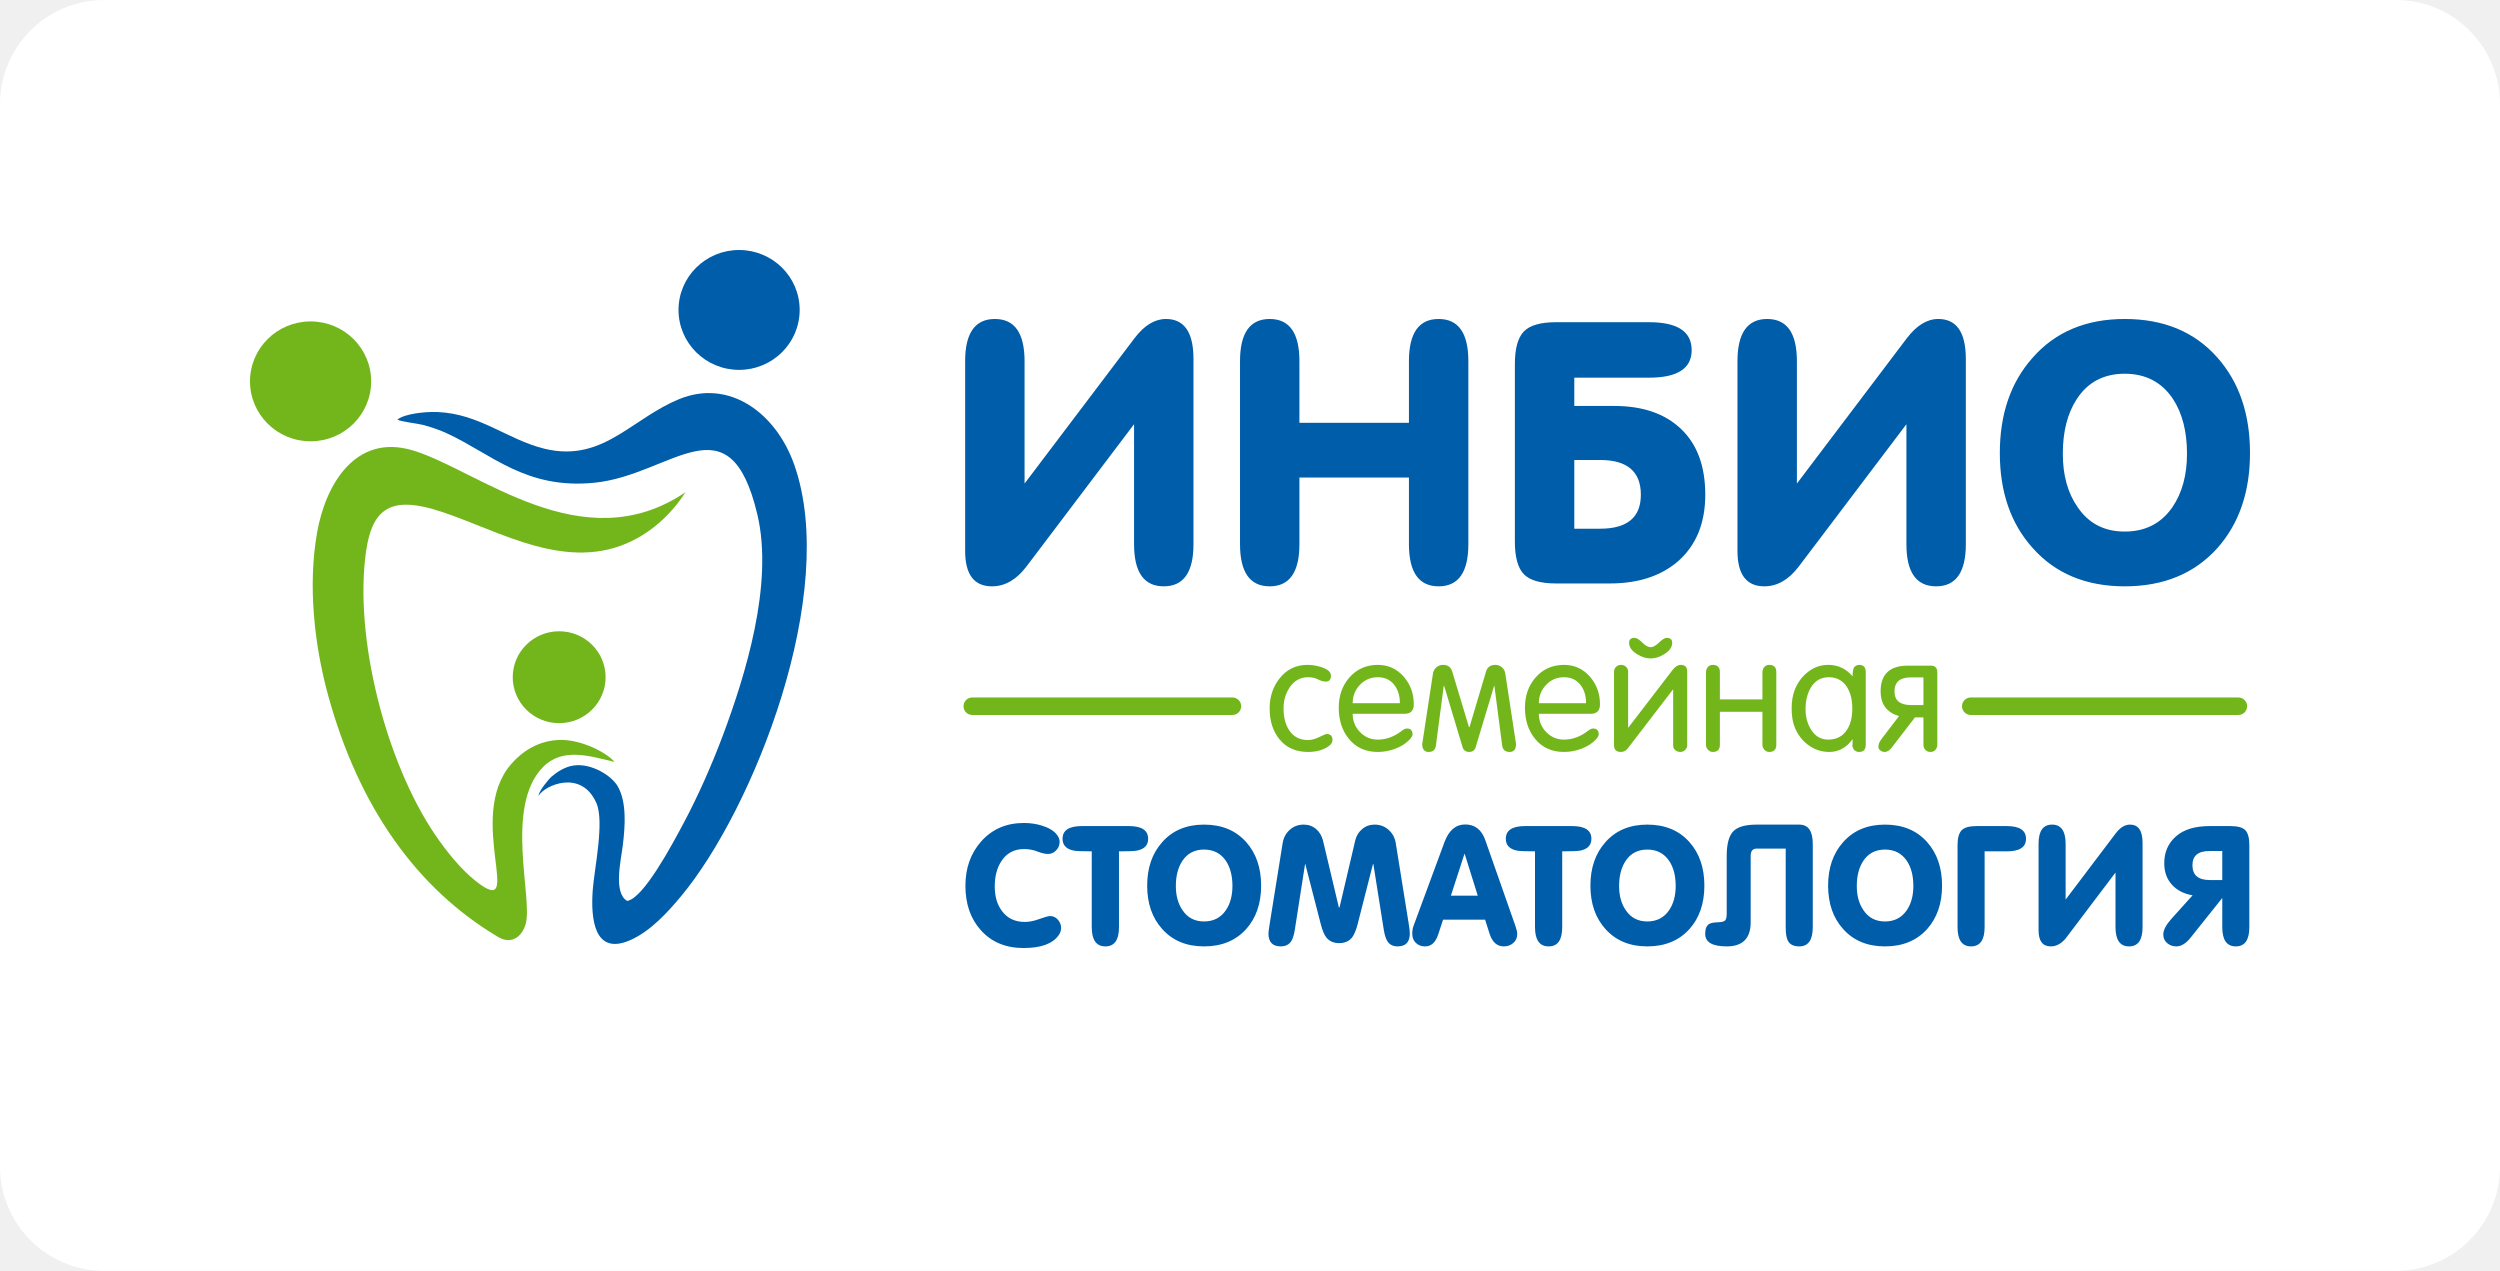
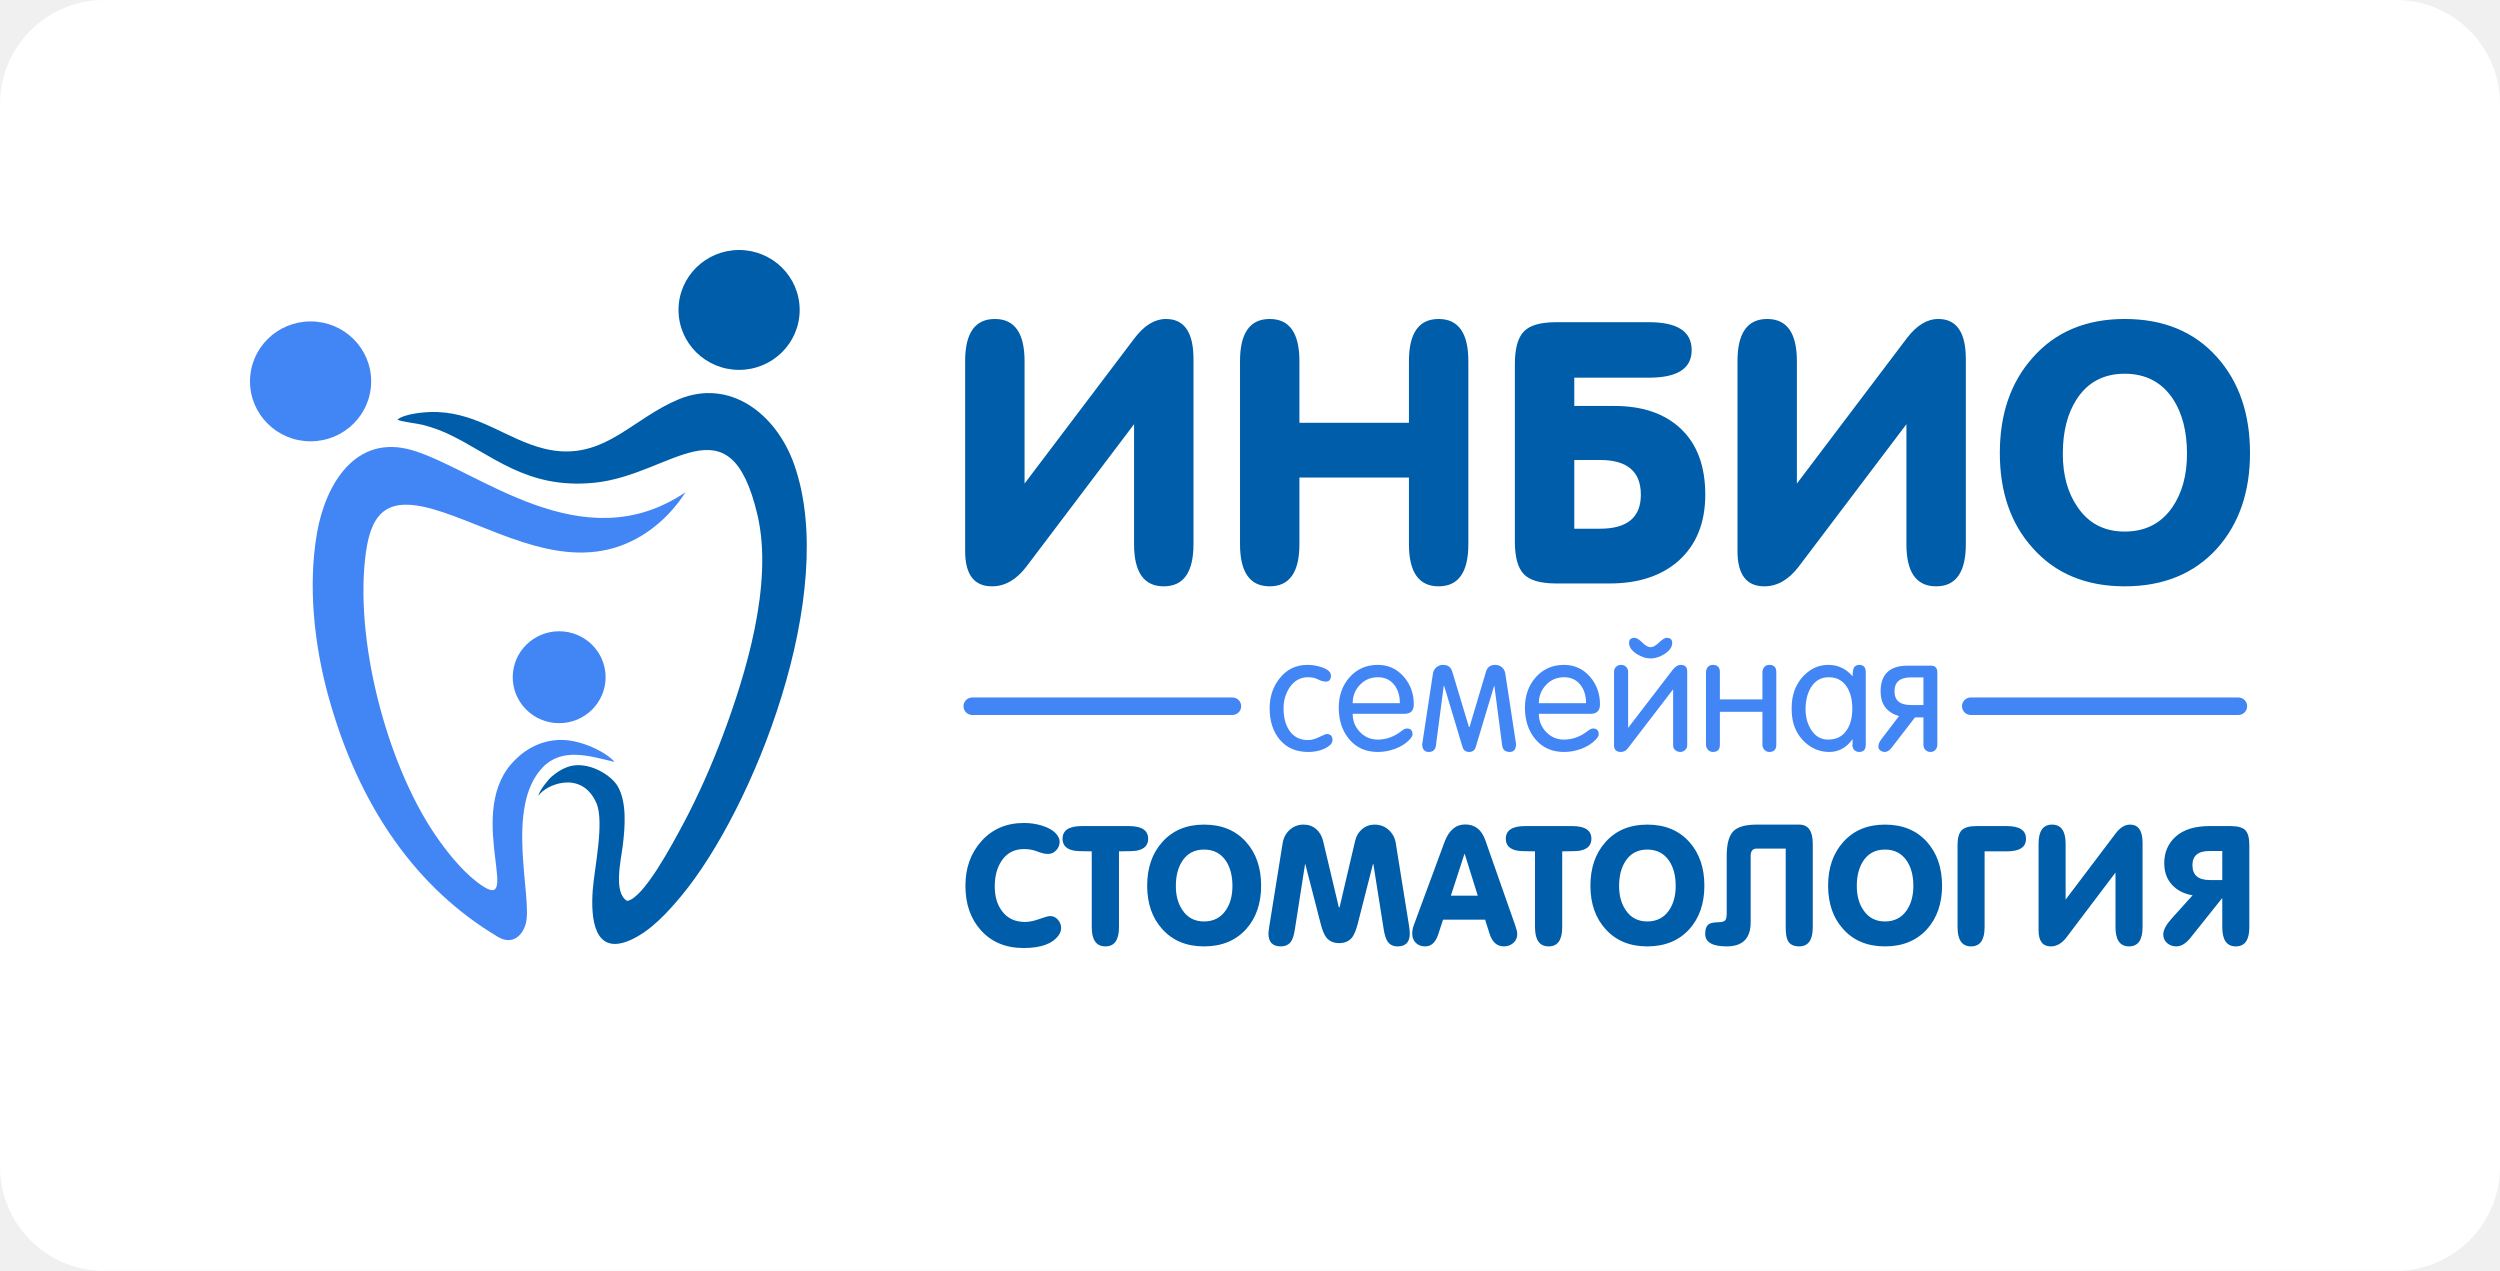
<svg xmlns="http://www.w3.org/2000/svg" width="120" height="61" viewBox="0 0 120 61" fill="none">
  <rect width="120" height="61" rx="5" fill="white" />
-   <path fill-rule="evenodd" clip-rule="evenodd" d="M14.908 15.428C16.514 15.428 17.816 16.716 17.816 18.305C17.816 19.895 16.514 21.183 14.908 21.183C13.302 21.183 12 19.895 12 18.305C12 16.716 13.302 15.428 14.908 15.428ZM26.84 30.301C28.071 30.301 29.069 31.288 29.069 32.506C29.069 33.724 28.071 34.712 26.84 34.712C25.609 34.712 24.611 33.724 24.611 32.506C24.611 31.288 25.609 30.301 26.84 30.301ZM29.502 36.574C29.086 36.095 27.93 35.533 26.988 35.517C25.842 35.498 25.022 36.115 24.537 36.674C22.31 39.245 25.268 44.191 22.86 42.31C22.118 41.73 21.409 40.838 20.881 40.059C18.539 36.609 16.981 30.617 17.57 26.471C17.851 24.493 18.697 23.848 20.758 24.431C23.413 25.182 26.66 27.341 29.803 26.192C31.213 25.677 32.262 24.636 32.902 23.628C27.952 26.979 22.942 22.55 19.806 21.616C17.054 20.796 15.63 23.268 15.224 25.539C14.764 28.116 15.095 30.986 15.75 33.375C17.23 38.776 20.036 42.673 23.904 44.972C24.558 45.361 25.057 44.956 25.232 44.355C25.588 43.13 24.206 38.751 26.05 36.834C26.98 35.867 28.283 36.281 29.502 36.574Z" fill="#73B61C" />
+   <path fill-rule="evenodd" clip-rule="evenodd" d="M14.908 15.428C16.514 15.428 17.816 16.716 17.816 18.305C17.816 19.895 16.514 21.183 14.908 21.183C13.302 21.183 12 19.895 12 18.305C12 16.716 13.302 15.428 14.908 15.428ZM26.84 30.301C28.071 30.301 29.069 31.288 29.069 32.506C29.069 33.724 28.071 34.712 26.84 34.712C25.609 34.712 24.611 33.724 24.611 32.506C24.611 31.288 25.609 30.301 26.84 30.301ZM29.502 36.574C29.086 36.095 27.93 35.533 26.988 35.517C25.842 35.498 25.022 36.115 24.537 36.674C22.31 39.245 25.268 44.191 22.86 42.31C22.118 41.73 21.409 40.838 20.881 40.059C18.539 36.609 16.981 30.617 17.57 26.471C17.851 24.493 18.697 23.848 20.758 24.431C23.413 25.182 26.66 27.341 29.803 26.192C31.213 25.677 32.262 24.636 32.902 23.628C27.952 26.979 22.942 22.55 19.806 21.616C17.054 20.796 15.63 23.268 15.224 25.539C14.764 28.116 15.095 30.986 15.75 33.375C17.23 38.776 20.036 42.673 23.904 44.972C24.558 45.361 25.057 44.956 25.232 44.355C25.588 43.13 24.206 38.751 26.05 36.834C26.98 35.867 28.283 36.281 29.502 36.574Z" fill="#4285F4" />
  <path fill-rule="evenodd" clip-rule="evenodd" d="M35.476 12C37.082 12 38.384 13.288 38.384 14.877C38.384 16.466 37.082 17.754 35.476 17.754C33.87 17.754 32.569 16.466 32.569 14.877C32.569 13.288 33.87 12 35.476 12ZM19.074 20.141C19.26 20.247 20.043 20.325 20.321 20.399C20.744 20.513 21.124 20.648 21.492 20.819C23.607 21.802 25.253 23.506 28.544 23.17C32.252 22.791 35.015 19.038 36.354 24.698C37.148 28.049 35.756 32.459 34.725 35.228C34.176 36.702 33.49 38.25 32.782 39.569C32.291 40.483 30.892 43.132 30.102 43.244C29.431 42.85 29.806 41.302 29.895 40.574C30.009 39.636 30.085 38.505 29.655 37.75C29.363 37.236 28.393 36.62 27.53 36.744C27.115 36.803 26.73 37.061 26.486 37.27C26.332 37.401 25.876 37.95 25.842 38.208C26.157 37.675 27.909 36.917 28.625 38.543C29.021 39.442 28.533 41.662 28.453 42.706C28.345 44.13 28.534 45.869 30.233 45.135C31.228 44.705 32.071 43.762 32.697 43.011C36.149 38.865 40.304 28.452 38.118 22.29C37.247 19.834 35.018 18.165 32.593 19.16C31.545 19.591 30.643 20.295 29.745 20.841C28.714 21.467 27.612 21.904 26.12 21.535C24.346 21.096 23.023 19.859 20.993 19.777C20.429 19.754 19.422 19.855 19.074 20.141Z" fill="#005DA9" />
-   <path fill-rule="evenodd" clip-rule="evenodd" d="M94.596 33.478H107.443C107.674 33.478 107.863 33.667 107.863 33.898C107.863 34.13 107.674 34.319 107.443 34.319H94.596C94.365 34.319 94.176 34.13 94.176 33.898C94.176 33.667 94.365 33.478 94.596 33.478ZM46.669 33.478H59.157C59.388 33.478 59.577 33.667 59.577 33.898C59.577 34.13 59.388 34.319 59.157 34.319H46.669C46.437 34.319 46.248 34.13 46.248 33.898C46.248 33.667 46.437 33.478 46.669 33.478ZM60.943 34.004C60.943 33.44 61.104 32.957 61.424 32.558C61.764 32.129 62.209 31.914 62.759 31.914C62.984 31.914 63.21 31.951 63.435 32.025C63.735 32.124 63.885 32.26 63.885 32.434C63.885 32.623 63.802 32.717 63.636 32.717C63.526 32.717 63.403 32.682 63.267 32.612C63.132 32.542 62.972 32.507 62.786 32.507C62.419 32.507 62.125 32.669 61.905 32.994C61.709 33.285 61.611 33.62 61.611 34C61.611 34.425 61.699 34.773 61.875 35.043C62.08 35.363 62.384 35.523 62.786 35.523C62.946 35.523 63.127 35.475 63.327 35.377C63.529 35.279 63.644 35.231 63.674 35.231C63.865 35.231 63.96 35.328 63.96 35.523C63.96 35.643 63.885 35.751 63.735 35.846C63.48 36.011 63.165 36.094 62.789 36.094C62.199 36.094 61.739 35.889 61.409 35.48C61.098 35.094 60.943 34.603 60.943 34.004ZM66.132 35.501C66.538 35.501 66.919 35.363 67.275 35.087C67.376 35.008 67.46 34.968 67.531 34.968C67.712 34.968 67.802 35.063 67.802 35.253C67.802 35.313 67.757 35.393 67.667 35.493C67.492 35.683 67.257 35.833 66.962 35.944C66.691 36.044 66.416 36.094 66.136 36.094C65.546 36.094 65.081 35.881 64.74 35.457C64.42 35.062 64.26 34.565 64.26 33.966C64.26 33.397 64.428 32.918 64.763 32.528C65.118 32.119 65.576 31.914 66.136 31.914C66.636 31.914 67.054 32.105 67.389 32.489C67.704 32.859 67.862 33.297 67.862 33.806C67.862 34.11 67.714 34.263 67.418 34.263H64.928C64.928 34.6 65.044 34.892 65.278 35.136C65.511 35.379 65.796 35.501 66.132 35.501ZM64.928 33.752H67.194C67.194 33.406 67.109 33.12 66.938 32.892C66.746 32.636 66.479 32.507 66.136 32.507C65.795 32.507 65.507 32.629 65.276 32.873C65.044 33.118 64.928 33.411 64.928 33.752ZM70.518 36.094C70.353 36.094 70.248 36.016 70.203 35.861L69.318 32.919H69.3L68.924 35.786C68.899 35.991 68.782 36.094 68.576 36.094C68.411 36.094 68.31 36.007 68.275 35.836C68.265 35.778 68.262 35.737 68.267 35.711L68.785 32.312C68.805 32.199 68.86 32.104 68.95 32.028C69.04 31.951 69.145 31.914 69.265 31.914C69.495 31.914 69.643 32.021 69.708 32.237L70.51 34.9L70.535 34.903L71.331 32.23C71.396 32.019 71.543 31.914 71.773 31.914C71.893 31.914 71.997 31.951 72.087 32.026C72.177 32.101 72.232 32.199 72.252 32.318L72.77 35.711C72.775 35.731 72.772 35.766 72.762 35.816C72.737 36.001 72.637 36.094 72.464 36.094C72.25 36.094 72.132 35.991 72.105 35.787L71.73 32.921L71.719 32.919L70.834 35.861C70.788 36.016 70.683 36.094 70.518 36.094ZM75.069 35.501C75.475 35.501 75.856 35.363 76.213 35.087C76.312 35.008 76.398 34.968 76.468 34.968C76.649 34.968 76.739 35.063 76.739 35.253C76.739 35.313 76.694 35.393 76.604 35.493C76.429 35.683 76.194 35.833 75.899 35.944C75.628 36.044 75.353 36.094 75.073 36.094C74.483 36.094 74.018 35.881 73.677 35.457C73.357 35.062 73.197 34.565 73.197 33.966C73.197 33.397 73.365 32.918 73.7 32.528C74.055 32.119 74.513 31.914 75.073 31.914C75.573 31.914 75.991 32.105 76.326 32.489C76.641 32.859 76.799 33.297 76.799 33.806C76.799 34.11 76.651 34.263 76.355 34.263H73.865C73.865 34.6 73.981 34.892 74.215 35.136C74.448 35.379 74.733 35.501 75.069 35.501ZM73.865 33.752H76.131C76.131 33.406 76.046 33.12 75.875 32.892C75.683 32.636 75.416 32.507 75.073 32.507C74.732 32.507 74.444 32.629 74.213 32.873C73.981 33.118 73.865 33.411 73.865 33.752ZM78.15 34.939L80.291 32.149C80.416 31.993 80.542 31.914 80.672 31.914C80.881 31.914 80.986 32.017 80.986 32.222V35.778C80.986 35.863 80.953 35.937 80.885 36C80.817 36.062 80.741 36.094 80.656 36.094C80.566 36.094 80.486 36.065 80.416 36.007C80.346 35.95 80.311 35.879 80.311 35.794V33.085L78.135 35.921C78.045 36.036 77.934 36.094 77.805 36.094C77.585 36.094 77.474 35.989 77.474 35.778V32.244C77.474 32.149 77.507 32.07 77.572 32.008C77.637 31.945 77.717 31.914 77.812 31.914C77.907 31.914 77.987 31.945 78.052 32.008C78.117 32.07 78.15 32.149 78.15 32.244V34.939ZM78.195 30.856C78.195 30.696 78.285 30.616 78.465 30.616C78.555 30.616 78.676 30.691 78.829 30.841C78.981 30.991 79.115 31.066 79.23 31.066C79.345 31.066 79.48 30.991 79.635 30.841C79.791 30.691 79.911 30.616 79.996 30.616C80.176 30.616 80.266 30.696 80.266 30.856C80.266 31.056 80.141 31.236 79.891 31.396C79.665 31.536 79.445 31.606 79.23 31.606C79.015 31.606 78.795 31.536 78.57 31.396C78.32 31.236 78.195 31.056 78.195 30.856ZM84.596 34.165H82.554V35.75C82.554 35.978 82.441 36.094 82.213 36.094C82.124 36.094 82.048 36.059 81.983 35.989C81.919 35.919 81.887 35.838 81.887 35.748V32.273C81.887 32.174 81.917 32.089 81.975 32.019C82.035 31.949 82.114 31.914 82.213 31.914C82.441 31.914 82.554 32.029 82.554 32.258V33.572H84.596V32.273C84.596 32.173 84.626 32.088 84.684 32.019C84.744 31.949 84.823 31.914 84.922 31.914C85.15 31.914 85.263 32.029 85.263 32.259V35.748C85.263 35.978 85.15 36.094 84.922 36.094C84.833 36.094 84.757 36.059 84.692 35.989C84.628 35.92 84.596 35.84 84.596 35.75V34.165ZM86.667 34.041C86.667 34.409 86.752 34.732 86.923 35.009C87.123 35.337 87.4 35.501 87.751 35.501C88.152 35.501 88.454 35.344 88.654 35.032C88.825 34.773 88.91 34.433 88.91 34.011C88.91 33.599 88.828 33.258 88.662 32.991C88.461 32.668 88.167 32.507 87.781 32.507C87.404 32.507 87.116 32.676 86.915 33.013C86.749 33.296 86.667 33.639 86.667 34.041ZM88.925 32.462C88.925 32.215 88.958 32.062 89.023 32.003C89.088 31.944 89.16 31.914 89.24 31.914C89.451 31.914 89.556 32.029 89.556 32.259V35.748C89.556 35.978 89.449 36.094 89.237 36.094C89.15 36.094 89.078 36.066 89.016 36.011C88.955 35.956 88.92 35.873 88.91 35.763C88.92 35.809 88.925 35.713 88.925 35.478C88.629 35.889 88.256 36.094 87.808 36.094C87.407 36.094 87.048 35.966 86.734 35.712C86.42 35.457 86.205 35.132 86.089 34.738C86.029 34.528 85.999 34.281 85.999 33.996C85.999 33.661 86.049 33.365 86.15 33.105C86.295 32.751 86.504 32.468 86.775 32.259C87.062 32.029 87.392 31.914 87.763 31.914C88.221 31.914 88.609 32.096 88.925 32.462ZM92.685 31.951C92.89 31.951 92.992 32.062 92.992 32.282V35.733C92.992 35.833 92.962 35.919 92.904 35.989C92.844 36.059 92.765 36.094 92.666 36.094C92.567 36.094 92.486 36.061 92.421 35.996C92.357 35.931 92.325 35.848 92.325 35.748V34.435H91.919L90.809 35.876C90.699 36.021 90.586 36.094 90.471 36.094C90.391 36.094 90.32 36.07 90.257 36.022C90.195 35.975 90.163 35.913 90.163 35.84C90.163 35.725 90.212 35.605 90.308 35.48L91.151 34.374C90.562 34.194 90.269 33.799 90.269 33.188C90.269 32.364 90.704 31.951 91.574 31.951H92.685ZM92.325 33.842V32.514H91.725C91.199 32.514 90.936 32.738 90.936 33.186C90.936 33.624 91.199 33.842 91.725 33.842H92.325Z" fill="#73B61C" />
+   <path fill-rule="evenodd" clip-rule="evenodd" d="M94.596 33.478H107.443C107.674 33.478 107.863 33.667 107.863 33.898C107.863 34.13 107.674 34.319 107.443 34.319H94.596C94.365 34.319 94.176 34.13 94.176 33.898C94.176 33.667 94.365 33.478 94.596 33.478ZM46.669 33.478H59.157C59.388 33.478 59.577 33.667 59.577 33.898C59.577 34.13 59.388 34.319 59.157 34.319H46.669C46.437 34.319 46.248 34.13 46.248 33.898C46.248 33.667 46.437 33.478 46.669 33.478ZM60.943 34.004C60.943 33.44 61.104 32.957 61.424 32.558C61.764 32.129 62.209 31.914 62.759 31.914C62.984 31.914 63.21 31.951 63.435 32.025C63.735 32.124 63.885 32.26 63.885 32.434C63.885 32.623 63.802 32.717 63.636 32.717C63.526 32.717 63.403 32.682 63.267 32.612C63.132 32.542 62.972 32.507 62.786 32.507C62.419 32.507 62.125 32.669 61.905 32.994C61.709 33.285 61.611 33.62 61.611 34C61.611 34.425 61.699 34.773 61.875 35.043C62.08 35.363 62.384 35.523 62.786 35.523C62.946 35.523 63.127 35.475 63.327 35.377C63.529 35.279 63.644 35.231 63.674 35.231C63.865 35.231 63.96 35.328 63.96 35.523C63.96 35.643 63.885 35.751 63.735 35.846C63.48 36.011 63.165 36.094 62.789 36.094C62.199 36.094 61.739 35.889 61.409 35.48C61.098 35.094 60.943 34.603 60.943 34.004ZM66.132 35.501C66.538 35.501 66.919 35.363 67.275 35.087C67.376 35.008 67.46 34.968 67.531 34.968C67.712 34.968 67.802 35.063 67.802 35.253C67.802 35.313 67.757 35.393 67.667 35.493C67.492 35.683 67.257 35.833 66.962 35.944C66.691 36.044 66.416 36.094 66.136 36.094C65.546 36.094 65.081 35.881 64.74 35.457C64.42 35.062 64.26 34.565 64.26 33.966C64.26 33.397 64.428 32.918 64.763 32.528C65.118 32.119 65.576 31.914 66.136 31.914C66.636 31.914 67.054 32.105 67.389 32.489C67.704 32.859 67.862 33.297 67.862 33.806C67.862 34.11 67.714 34.263 67.418 34.263H64.928C64.928 34.6 65.044 34.892 65.278 35.136C65.511 35.379 65.796 35.501 66.132 35.501ZM64.928 33.752H67.194C67.194 33.406 67.109 33.12 66.938 32.892C66.746 32.636 66.479 32.507 66.136 32.507C65.795 32.507 65.507 32.629 65.276 32.873C65.044 33.118 64.928 33.411 64.928 33.752ZM70.518 36.094C70.353 36.094 70.248 36.016 70.203 35.861L69.318 32.919H69.3L68.924 35.786C68.899 35.991 68.782 36.094 68.576 36.094C68.411 36.094 68.31 36.007 68.275 35.836C68.265 35.778 68.262 35.737 68.267 35.711L68.785 32.312C68.805 32.199 68.86 32.104 68.95 32.028C69.04 31.951 69.145 31.914 69.265 31.914C69.495 31.914 69.643 32.021 69.708 32.237L70.51 34.9L70.535 34.903L71.331 32.23C71.396 32.019 71.543 31.914 71.773 31.914C71.893 31.914 71.997 31.951 72.087 32.026C72.177 32.101 72.232 32.199 72.252 32.318L72.77 35.711C72.775 35.731 72.772 35.766 72.762 35.816C72.737 36.001 72.637 36.094 72.464 36.094C72.25 36.094 72.132 35.991 72.105 35.787L71.73 32.921L71.719 32.919L70.834 35.861C70.788 36.016 70.683 36.094 70.518 36.094ZM75.069 35.501C75.475 35.501 75.856 35.363 76.213 35.087C76.312 35.008 76.398 34.968 76.468 34.968C76.649 34.968 76.739 35.063 76.739 35.253C76.739 35.313 76.694 35.393 76.604 35.493C76.429 35.683 76.194 35.833 75.899 35.944C75.628 36.044 75.353 36.094 75.073 36.094C74.483 36.094 74.018 35.881 73.677 35.457C73.357 35.062 73.197 34.565 73.197 33.966C73.197 33.397 73.365 32.918 73.7 32.528C74.055 32.119 74.513 31.914 75.073 31.914C75.573 31.914 75.991 32.105 76.326 32.489C76.641 32.859 76.799 33.297 76.799 33.806C76.799 34.11 76.651 34.263 76.355 34.263H73.865C73.865 34.6 73.981 34.892 74.215 35.136C74.448 35.379 74.733 35.501 75.069 35.501ZM73.865 33.752H76.131C76.131 33.406 76.046 33.12 75.875 32.892C75.683 32.636 75.416 32.507 75.073 32.507C74.732 32.507 74.444 32.629 74.213 32.873C73.981 33.118 73.865 33.411 73.865 33.752ZM78.15 34.939L80.291 32.149C80.416 31.993 80.542 31.914 80.672 31.914C80.881 31.914 80.986 32.017 80.986 32.222V35.778C80.986 35.863 80.953 35.937 80.885 36C80.817 36.062 80.741 36.094 80.656 36.094C80.566 36.094 80.486 36.065 80.416 36.007C80.346 35.95 80.311 35.879 80.311 35.794V33.085L78.135 35.921C78.045 36.036 77.934 36.094 77.805 36.094C77.585 36.094 77.474 35.989 77.474 35.778V32.244C77.474 32.149 77.507 32.07 77.572 32.008C77.637 31.945 77.717 31.914 77.812 31.914C77.907 31.914 77.987 31.945 78.052 32.008C78.117 32.07 78.15 32.149 78.15 32.244V34.939ZM78.195 30.856C78.195 30.696 78.285 30.616 78.465 30.616C78.555 30.616 78.676 30.691 78.829 30.841C78.981 30.991 79.115 31.066 79.23 31.066C79.345 31.066 79.48 30.991 79.635 30.841C79.791 30.691 79.911 30.616 79.996 30.616C80.176 30.616 80.266 30.696 80.266 30.856C80.266 31.056 80.141 31.236 79.891 31.396C79.665 31.536 79.445 31.606 79.23 31.606C79.015 31.606 78.795 31.536 78.57 31.396C78.32 31.236 78.195 31.056 78.195 30.856ZM84.596 34.165H82.554V35.75C82.554 35.978 82.441 36.094 82.213 36.094C82.124 36.094 82.048 36.059 81.983 35.989C81.919 35.919 81.887 35.838 81.887 35.748V32.273C81.887 32.174 81.917 32.089 81.975 32.019C82.035 31.949 82.114 31.914 82.213 31.914C82.441 31.914 82.554 32.029 82.554 32.258V33.572H84.596V32.273C84.596 32.173 84.626 32.088 84.684 32.019C84.744 31.949 84.823 31.914 84.922 31.914C85.15 31.914 85.263 32.029 85.263 32.259V35.748C85.263 35.978 85.15 36.094 84.922 36.094C84.833 36.094 84.757 36.059 84.692 35.989C84.628 35.92 84.596 35.84 84.596 35.75V34.165ZM86.667 34.041C86.667 34.409 86.752 34.732 86.923 35.009C87.123 35.337 87.4 35.501 87.751 35.501C88.152 35.501 88.454 35.344 88.654 35.032C88.825 34.773 88.91 34.433 88.91 34.011C88.91 33.599 88.828 33.258 88.662 32.991C88.461 32.668 88.167 32.507 87.781 32.507C87.404 32.507 87.116 32.676 86.915 33.013C86.749 33.296 86.667 33.639 86.667 34.041ZM88.925 32.462C88.925 32.215 88.958 32.062 89.023 32.003C89.088 31.944 89.16 31.914 89.24 31.914C89.451 31.914 89.556 32.029 89.556 32.259V35.748C89.556 35.978 89.449 36.094 89.237 36.094C89.15 36.094 89.078 36.066 89.016 36.011C88.955 35.956 88.92 35.873 88.91 35.763C88.92 35.809 88.925 35.713 88.925 35.478C88.629 35.889 88.256 36.094 87.808 36.094C87.407 36.094 87.048 35.966 86.734 35.712C86.42 35.457 86.205 35.132 86.089 34.738C86.029 34.528 85.999 34.281 85.999 33.996C85.999 33.661 86.049 33.365 86.15 33.105C86.295 32.751 86.504 32.468 86.775 32.259C87.062 32.029 87.392 31.914 87.763 31.914C88.221 31.914 88.609 32.096 88.925 32.462ZM92.685 31.951C92.89 31.951 92.992 32.062 92.992 32.282V35.733C92.992 35.833 92.962 35.919 92.904 35.989C92.844 36.059 92.765 36.094 92.666 36.094C92.567 36.094 92.486 36.061 92.421 35.996C92.357 35.931 92.325 35.848 92.325 35.748V34.435H91.919L90.809 35.876C90.699 36.021 90.586 36.094 90.471 36.094C90.391 36.094 90.32 36.07 90.257 36.022C90.195 35.975 90.163 35.913 90.163 35.84C90.163 35.725 90.212 35.605 90.308 35.48L91.151 34.374C90.562 34.194 90.269 33.799 90.269 33.188C90.269 32.364 90.704 31.951 91.574 31.951H92.685ZM92.325 33.842V32.514H91.725C91.199 32.514 90.936 32.738 90.936 33.186C90.936 33.624 91.199 33.842 91.725 33.842H92.325Z" fill="#4285F4" />
  <path fill-rule="evenodd" clip-rule="evenodd" d="M49.133 45.505C48.272 45.505 47.586 45.218 47.075 44.644C46.585 44.096 46.34 43.387 46.34 42.516C46.34 41.666 46.593 40.956 47.099 40.387C47.62 39.798 48.304 39.503 49.149 39.503C49.451 39.503 49.738 39.545 50.009 39.628C50.348 39.733 50.591 39.881 50.737 40.074C50.821 40.184 50.862 40.296 50.862 40.411C50.862 40.562 50.808 40.697 50.698 40.814C50.589 40.931 50.458 40.99 50.307 40.99C50.166 40.99 49.996 40.951 49.798 40.873C49.6 40.794 49.386 40.755 49.157 40.755C48.687 40.755 48.327 40.943 48.077 41.319C47.858 41.642 47.748 42.051 47.748 42.547C47.748 43.032 47.865 43.429 48.1 43.737C48.356 44.081 48.721 44.253 49.196 44.253C49.404 44.253 49.636 44.206 49.892 44.112C50.148 44.018 50.32 43.971 50.409 43.971C50.555 43.971 50.678 44.03 50.78 44.147C50.882 44.265 50.933 44.396 50.933 44.542C50.933 44.668 50.891 44.788 50.808 44.902C50.516 45.304 49.957 45.505 49.133 45.505ZM54.435 20.362L49.265 27.199C48.784 27.829 48.234 28.144 47.616 28.144C46.757 28.144 46.327 27.577 46.327 26.446V17.335C46.327 15.987 46.802 15.311 47.753 15.311C48.703 15.311 49.179 15.987 49.179 17.338V23.211L54.453 16.239C54.922 15.62 55.426 15.311 55.965 15.311C56.846 15.311 57.287 15.952 57.287 17.232V26.119C57.287 27.468 56.812 28.144 55.861 28.144C54.911 28.144 54.435 27.471 54.435 26.122V20.362ZM62.372 22.921V26.117C62.372 27.468 61.897 28.144 60.946 28.144C59.996 28.144 59.521 27.468 59.521 26.119V17.335C59.521 15.987 59.996 15.311 60.946 15.311C61.897 15.311 62.372 15.987 62.372 17.338V20.293H67.629V17.338C67.629 15.987 68.104 15.311 69.055 15.311C70.005 15.311 70.481 15.987 70.481 17.335V26.119C70.481 27.468 70.005 28.144 69.055 28.144C68.104 28.144 67.629 27.468 67.629 26.117V22.921H62.372ZM75.566 22.079V25.378H76.803C78.108 25.378 78.761 24.834 78.761 23.746C78.761 22.635 78.108 22.079 76.803 22.079H75.566ZM75.566 19.486H77.49C78.853 19.486 79.921 19.855 80.694 20.594C81.467 21.332 81.853 22.383 81.853 23.746C81.853 25.097 81.424 26.157 80.565 26.924C79.74 27.646 78.641 28.006 77.266 28.006H74.69C73.945 28.006 73.43 27.857 73.144 27.56C72.857 27.262 72.714 26.741 72.714 25.996V17.476C72.714 16.731 72.857 16.21 73.144 15.912C73.43 15.614 73.945 15.466 74.69 15.466H79.156C80.519 15.466 81.2 15.912 81.2 16.806C81.2 17.688 80.519 18.128 79.156 18.128H75.566V19.486ZM91.508 20.362L86.337 27.199C85.856 27.829 85.306 28.144 84.688 28.144C83.829 28.144 83.399 27.577 83.399 26.446V17.335C83.399 15.987 83.875 15.311 84.825 15.311C85.776 15.311 86.251 15.987 86.251 17.338V23.211L91.525 16.239C91.995 15.62 92.499 15.311 93.037 15.311C93.918 15.311 94.36 15.952 94.36 17.232V26.119C94.36 27.468 93.884 28.144 92.934 28.144C91.983 28.144 91.508 27.471 91.508 26.122V20.362ZM95.992 21.745C95.992 19.869 96.518 18.343 97.572 17.164C98.66 15.929 100.132 15.311 101.987 15.311C103.854 15.311 105.331 15.924 106.419 17.146C107.473 18.326 108 19.858 108 21.745C108 23.62 107.473 25.146 106.419 26.326C105.32 27.537 103.842 28.144 101.987 28.144C100.132 28.144 98.66 27.531 97.572 26.308C96.518 25.14 95.992 23.62 95.992 21.745ZM99.015 21.779C99.015 22.807 99.25 23.657 99.719 24.333C100.246 25.12 101.002 25.515 101.987 25.515C102.972 25.515 103.734 25.126 104.272 24.35C104.741 23.663 104.976 22.807 104.976 21.779C104.976 20.717 104.753 19.841 104.306 19.156C103.768 18.346 102.995 17.939 101.987 17.939C100.979 17.939 100.212 18.346 99.685 19.156C99.238 19.841 99.015 20.717 99.015 21.779ZM52.404 40.865C51.934 40.865 51.642 40.852 51.528 40.826C51.178 40.753 51.003 40.565 51.003 40.262C51.003 39.855 51.311 39.652 51.926 39.652H54.188C54.803 39.652 55.111 39.855 55.111 40.262C55.111 40.565 54.937 40.753 54.587 40.826C54.472 40.852 54.18 40.865 53.711 40.865V44.505C53.711 45.119 53.494 45.427 53.061 45.427C52.623 45.427 52.404 45.119 52.404 44.505V40.865ZM55.064 42.512C55.064 41.658 55.304 40.963 55.784 40.425C56.28 39.863 56.95 39.581 57.795 39.581C58.645 39.581 59.318 39.861 59.814 40.417C60.294 40.955 60.534 41.653 60.534 42.512C60.534 43.366 60.294 44.061 59.814 44.599C59.313 45.15 58.64 45.427 57.795 45.427C56.95 45.427 56.28 45.148 55.784 44.591C55.304 44.059 55.064 43.366 55.064 42.512ZM56.441 42.528C56.441 42.996 56.548 43.383 56.763 43.691C57.002 44.05 57.346 44.23 57.795 44.23C58.244 44.23 58.591 44.052 58.836 43.699C59.05 43.386 59.157 42.996 59.157 42.528C59.157 42.044 59.055 41.645 58.852 41.333C58.606 40.964 58.254 40.779 57.795 40.779C57.336 40.779 56.987 40.964 56.747 41.333C56.543 41.645 56.441 42.044 56.441 42.528ZM64.265 43.556H64.298L65.05 40.348C65.102 40.124 65.213 39.94 65.383 39.797C65.552 39.653 65.752 39.581 65.981 39.581C66.241 39.581 66.465 39.665 66.653 39.832C66.841 39.999 66.956 40.213 66.997 40.474L67.623 44.37C67.654 44.562 67.67 44.707 67.67 44.806C67.67 45.219 67.476 45.427 67.086 45.427C66.856 45.427 66.691 45.339 66.587 45.163C66.515 45.048 66.457 44.861 66.416 44.596L65.921 41.474L65.902 41.475L65.166 44.362C65.088 44.657 64.999 44.87 64.9 44.999C64.754 45.18 64.548 45.27 64.282 45.27C64.016 45.27 63.81 45.18 63.664 44.999C63.565 44.875 63.476 44.662 63.398 44.362L62.654 41.475H62.643L62.156 44.597C62.115 44.866 62.057 45.057 61.984 45.171C61.875 45.342 61.704 45.426 61.474 45.426C61.082 45.426 60.886 45.219 60.886 44.806C60.886 44.743 60.904 44.598 60.941 44.37L61.567 40.473C61.609 40.212 61.722 39.998 61.907 39.832C62.091 39.665 62.314 39.581 62.575 39.581C62.808 39.581 63.008 39.652 63.172 39.793C63.335 39.933 63.446 40.119 63.504 40.349L64.265 43.556ZM70.331 39.574C70.795 39.574 71.116 39.824 71.293 40.324L72.733 44.426C72.796 44.604 72.827 44.739 72.827 44.833C72.827 45.009 72.764 45.153 72.639 45.262C72.514 45.372 72.362 45.427 72.185 45.427C71.856 45.427 71.627 45.222 71.497 44.812L71.285 44.143H69.267L69.032 44.859C68.906 45.238 68.698 45.427 68.406 45.427C68.223 45.427 68.075 45.37 67.96 45.258C67.845 45.146 67.788 44.999 67.788 44.818C67.788 44.682 67.808 44.557 67.85 44.442L69.337 40.417C69.546 39.855 69.877 39.574 70.331 39.574ZM70.292 40.99L69.642 42.993H70.933L70.307 40.99H70.292ZM73.68 40.865C73.21 40.865 72.918 40.852 72.803 40.826C72.454 40.753 72.279 40.565 72.279 40.262C72.279 39.855 72.587 39.652 73.202 39.652H75.464C76.079 39.652 76.387 39.855 76.387 40.262C76.387 40.565 76.212 40.753 75.863 40.826C75.748 40.852 75.456 40.865 74.986 40.865V44.505C74.986 45.119 74.77 45.427 74.337 45.427C73.899 45.427 73.68 45.119 73.68 44.505V40.865ZM76.34 42.512C76.34 41.658 76.58 40.963 77.06 40.425C77.556 39.863 78.226 39.581 79.071 39.581C79.921 39.581 80.594 39.861 81.09 40.417C81.57 40.955 81.81 41.653 81.81 42.512C81.81 43.366 81.57 44.061 81.09 44.599C80.589 45.15 79.916 45.427 79.071 45.427C78.226 45.427 77.556 45.148 77.06 44.591C76.58 44.059 76.34 43.366 76.34 42.512ZM77.717 42.528C77.717 42.996 77.824 43.383 78.038 43.691C78.278 44.05 78.622 44.23 79.071 44.23C79.52 44.23 79.867 44.052 80.112 43.699C80.326 43.386 80.433 42.996 80.433 42.528C80.433 42.044 80.331 41.645 80.127 41.333C79.882 40.964 79.53 40.779 79.071 40.779C78.612 40.779 78.263 40.964 78.023 41.333C77.819 41.645 77.717 42.044 77.717 42.528ZM85.714 40.732H84.322C84.129 40.732 84.032 40.849 84.032 41.084V44.27C84.032 45.041 83.649 45.427 82.882 45.427C82.193 45.427 81.849 45.226 81.849 44.825C81.849 44.585 81.914 44.426 82.045 44.348C82.123 44.301 82.261 44.275 82.459 44.27C82.637 44.264 82.751 44.236 82.804 44.184C82.856 44.132 82.882 44.017 82.882 43.841V41.081C82.882 40.524 82.984 40.135 83.187 39.914C83.39 39.692 83.769 39.581 84.322 39.581H86.364C86.797 39.581 87.013 39.889 87.013 40.504V44.505C87.013 45.119 86.797 45.427 86.364 45.427C86.093 45.427 85.91 45.335 85.816 45.153C85.748 45.022 85.714 44.807 85.714 44.505V40.732ZM87.749 42.512C87.749 41.658 87.989 40.963 88.469 40.425C88.964 39.863 89.635 39.581 90.48 39.581C91.33 39.581 92.003 39.861 92.499 40.417C92.978 40.955 93.219 41.653 93.219 42.512C93.219 43.366 92.978 44.061 92.499 44.599C91.998 45.15 91.325 45.427 90.48 45.427C89.635 45.427 88.964 45.148 88.469 44.591C87.989 44.059 87.749 43.366 87.749 42.512ZM89.126 42.528C89.126 42.996 89.233 43.383 89.447 43.691C89.687 44.05 90.031 44.23 90.48 44.23C90.928 44.23 91.275 44.052 91.52 43.699C91.734 43.386 91.841 42.996 91.841 42.528C91.841 42.044 91.74 41.645 91.536 41.333C91.291 40.964 90.939 40.779 90.48 40.779C90.021 40.779 89.671 40.964 89.431 41.333C89.228 41.645 89.126 42.044 89.126 42.528ZM93.962 44.505V40.566C93.962 40.227 94.027 39.991 94.158 39.855C94.288 39.72 94.523 39.652 94.862 39.652H96.325C96.941 39.652 97.248 39.855 97.248 40.262C97.248 40.664 96.941 40.865 96.325 40.865H95.261V44.505C95.261 45.119 95.044 45.427 94.612 45.427C94.178 45.427 93.962 45.119 93.962 44.505ZM101.544 41.882L99.189 44.996C98.97 45.283 98.719 45.427 98.438 45.427C98.046 45.427 97.851 45.168 97.851 44.653V40.504C97.851 39.889 98.067 39.581 98.5 39.581C98.933 39.581 99.15 39.889 99.15 40.505V43.18L101.552 40.004C101.766 39.722 101.995 39.581 102.241 39.581C102.642 39.581 102.843 39.874 102.843 40.457V44.505C102.843 45.119 102.627 45.427 102.194 45.427C101.761 45.427 101.544 45.12 101.544 44.506V41.882ZM106.669 42.242V40.849H106.051C105.509 40.849 105.237 41.076 105.237 41.53C105.237 42.005 105.514 42.242 106.067 42.242H106.669ZM107.968 40.566V44.505C107.968 45.119 107.752 45.427 107.319 45.427C106.886 45.427 106.669 45.12 106.669 44.506V43.103L105.151 45.005C104.927 45.286 104.698 45.427 104.463 45.427C104.291 45.427 104.143 45.373 104.021 45.266C103.898 45.159 103.837 45.022 103.837 44.857C103.837 44.648 103.965 44.4 104.22 44.113L105.245 42.974C104.828 42.906 104.497 42.736 104.252 42.465C104.006 42.194 103.884 41.851 103.884 41.433C103.884 40.908 104.07 40.479 104.443 40.148C104.816 39.818 105.355 39.652 106.059 39.652H107.069C107.413 39.652 107.649 39.718 107.777 39.852C107.904 39.984 107.968 40.222 107.968 40.566Z" fill="#005DA9" />
</svg>
